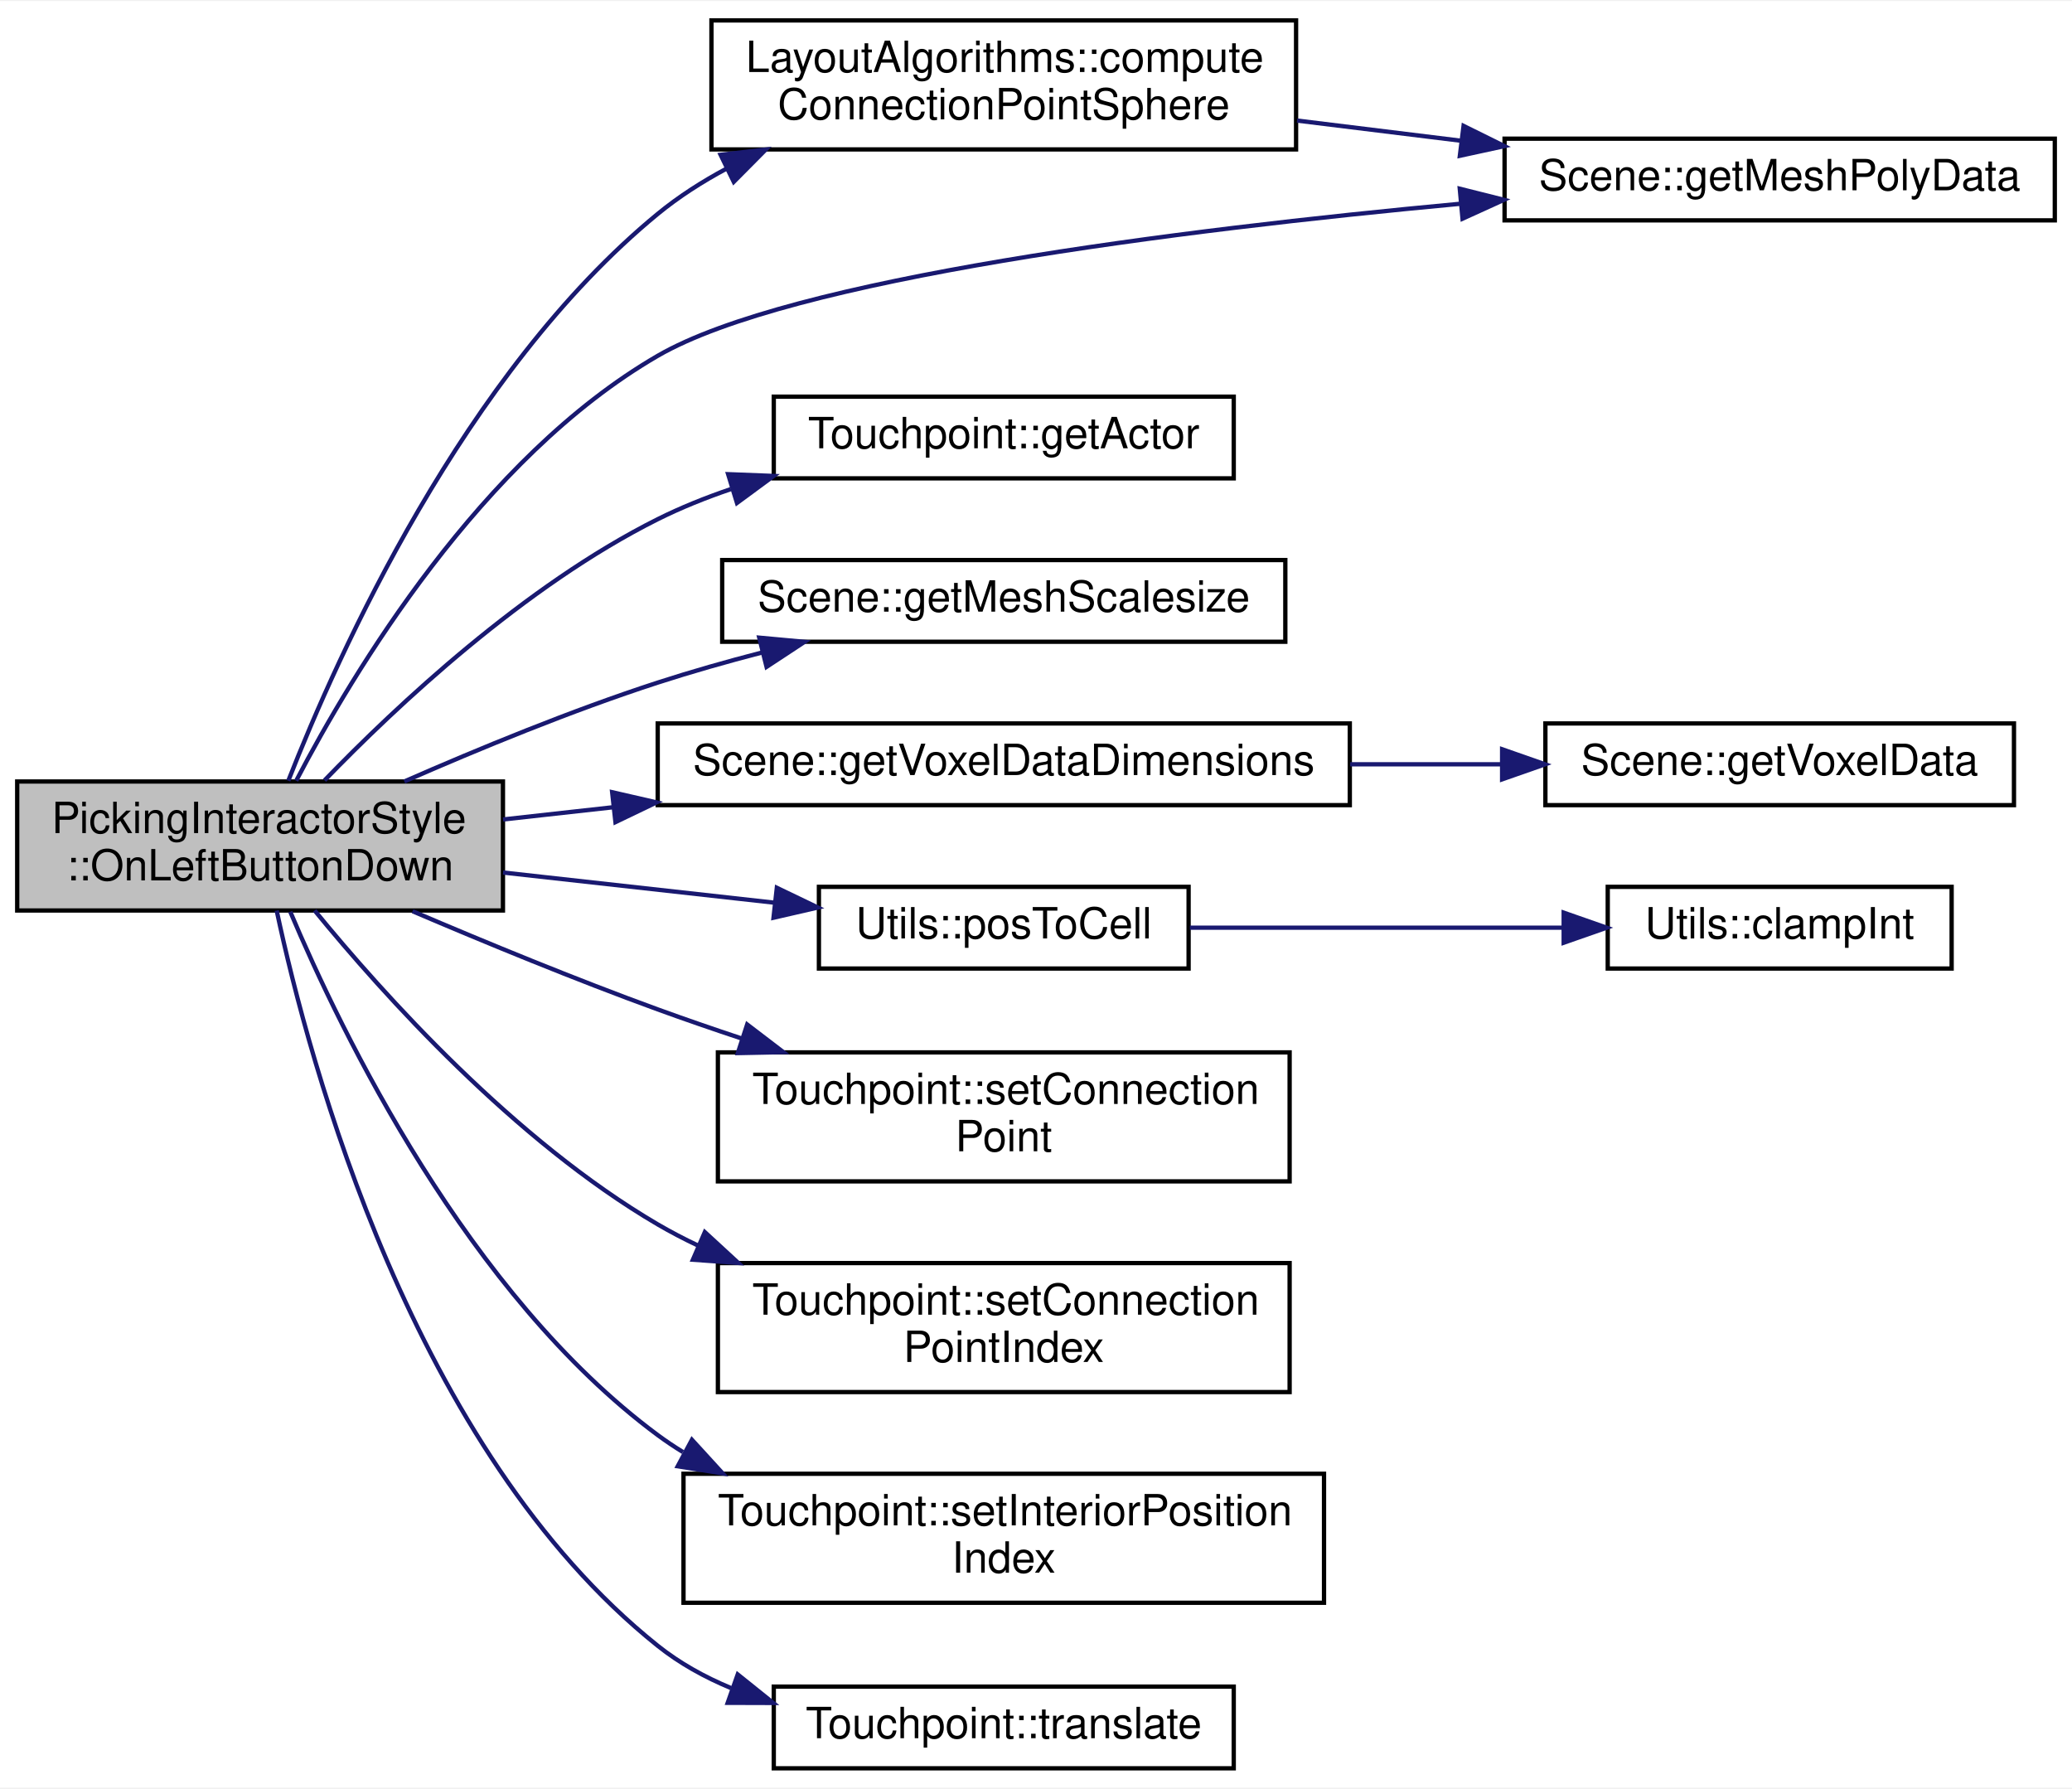
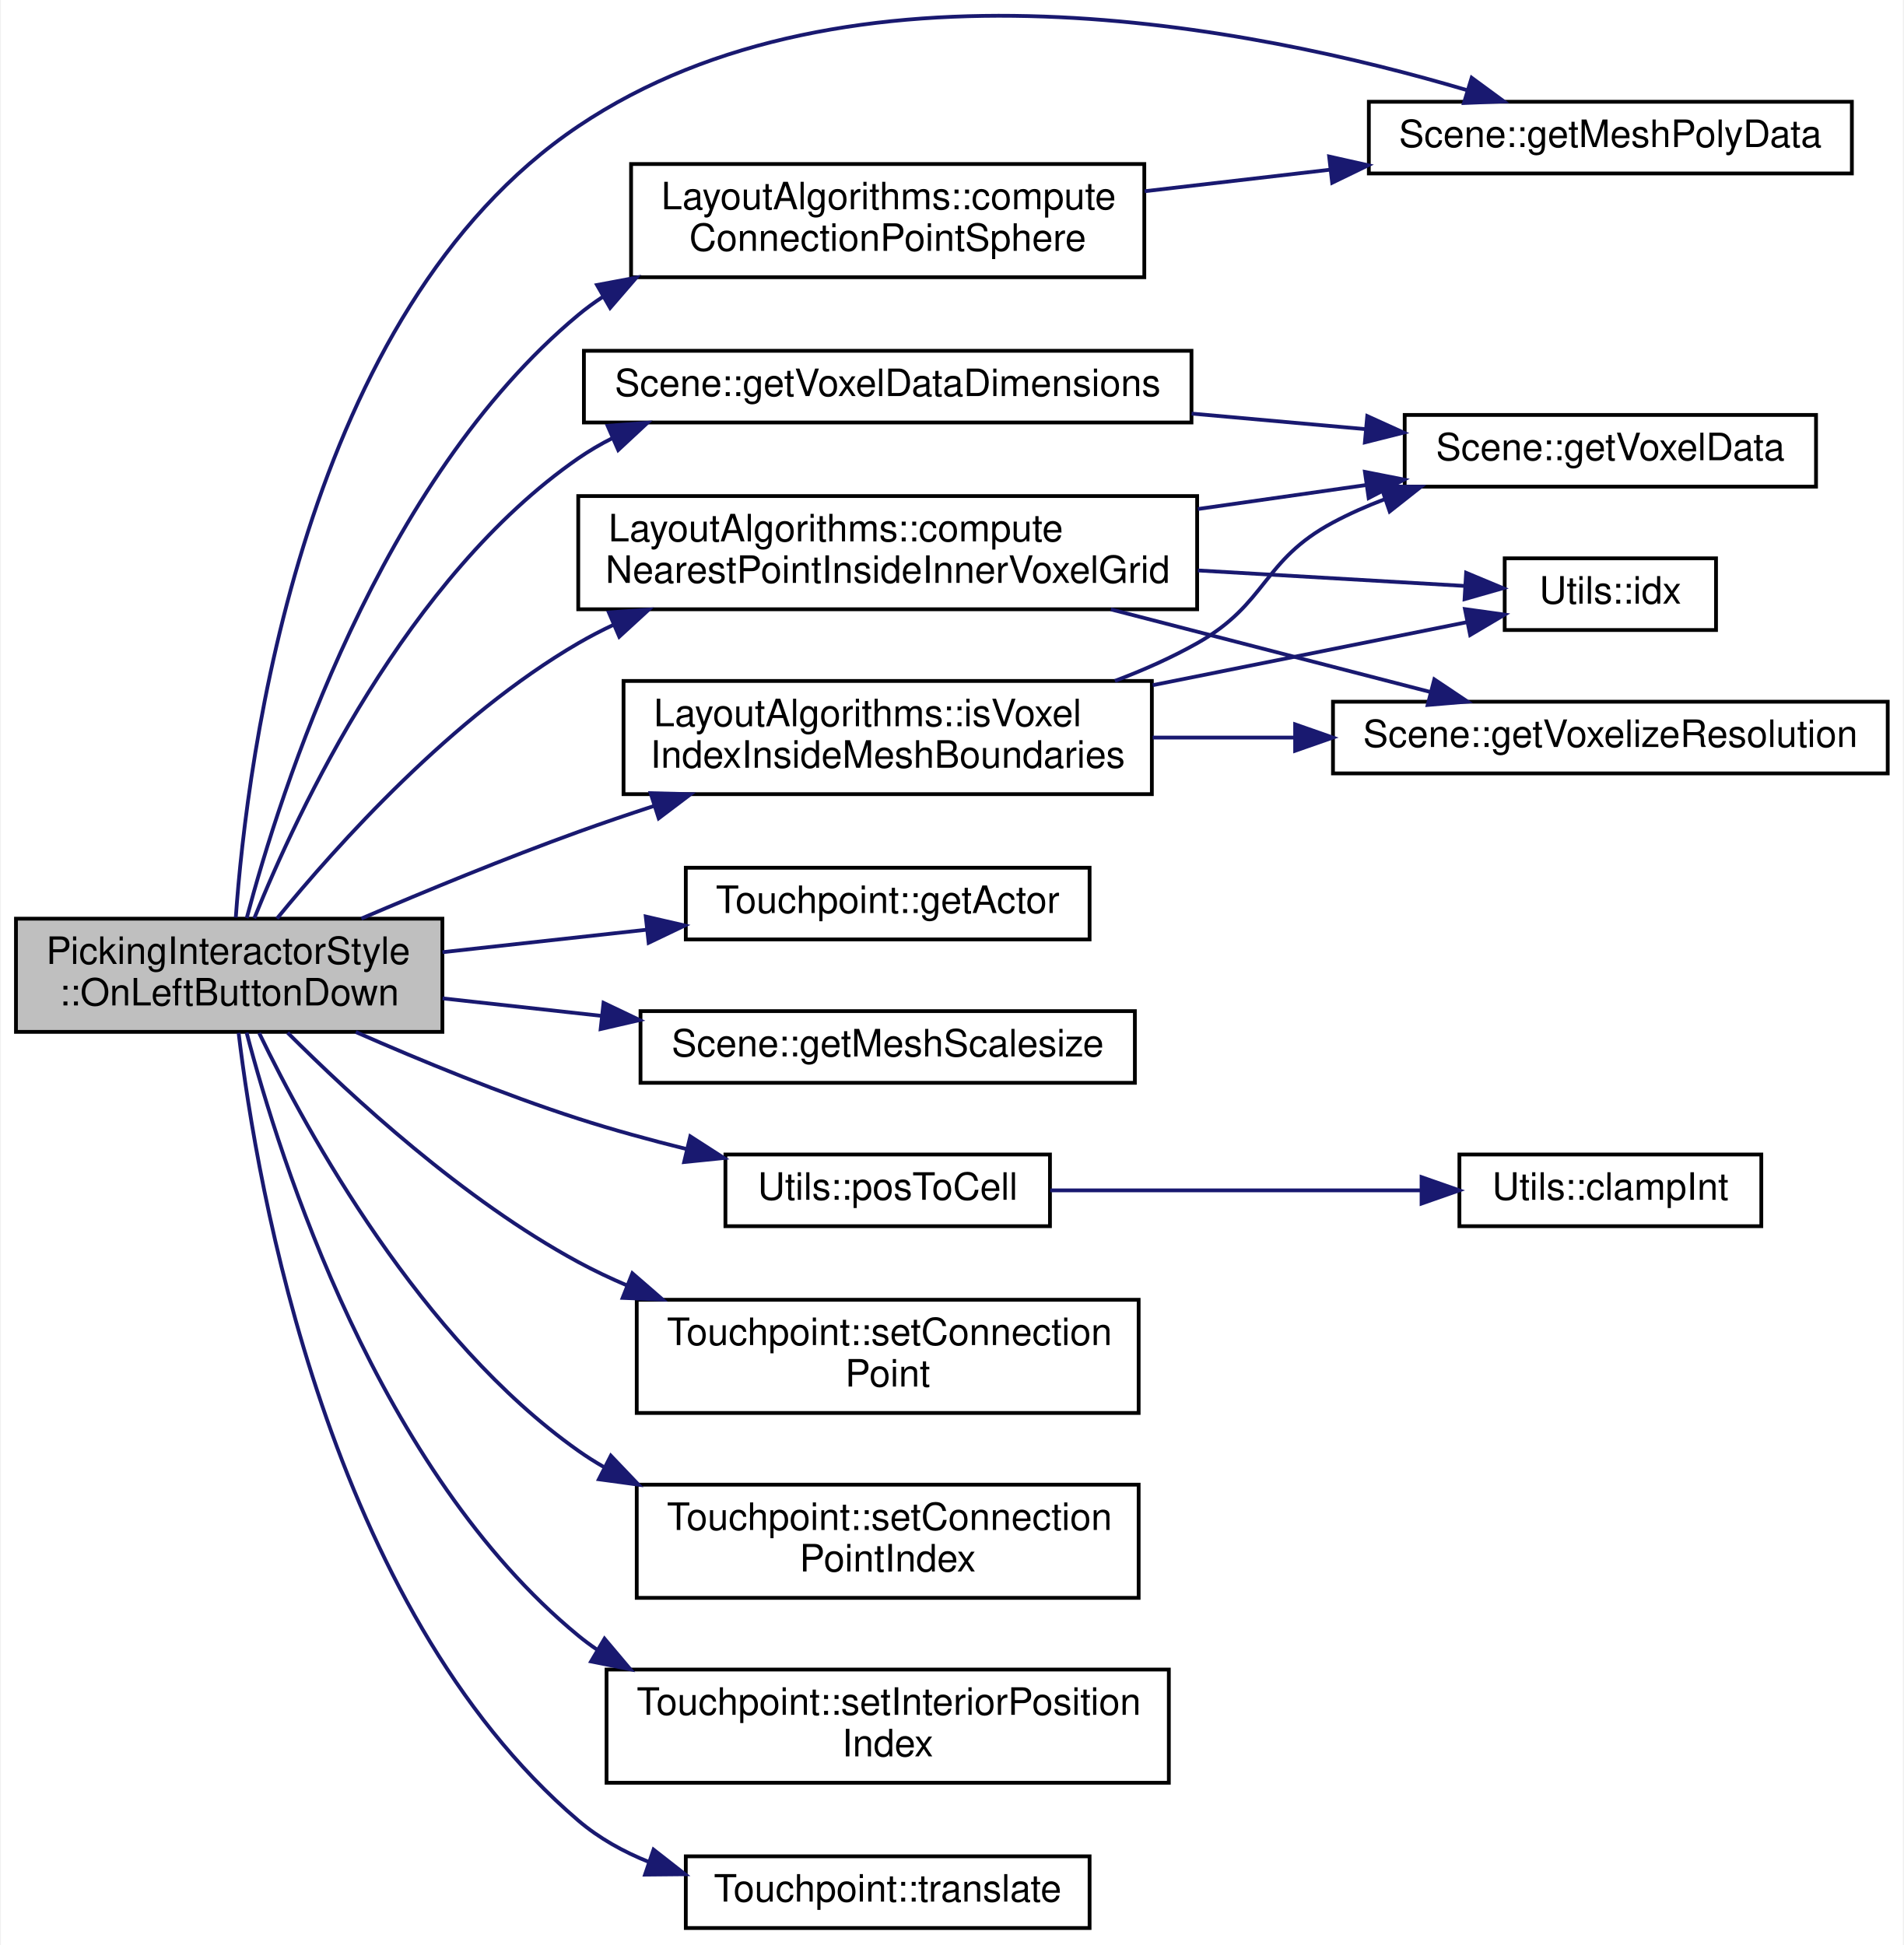
- <svg xmlns="http://www.w3.org/2000/svg" xmlns:xlink="http://www.w3.org/1999/xlink" width="482pt" height="416pt" viewBox="0.00 0.00 482.00 415.50">
-   <g id="graph0" class="graph" transform="scale(1 1) rotate(0) translate(4 411.5)">
-     <polygon fill="white" stroke="transparent" points="-4,4 -4,-411.5 478,-411.5 478,4 -4,4" />
+ <svg xmlns="http://www.w3.org/2000/svg" xmlns:xlink="http://www.w3.org/1999/xlink" width="504pt" height="515pt" viewBox="0.00 0.00 504.00 515.47">
+   <g id="graph0" class="graph" transform="scale(1 1) rotate(0) translate(4 511.47)">
+     <polygon fill="white" stroke="transparent" points="-4,4 -4,-511.47 500,-511.47 500,4 -4,4" />
    <g id="node1" class="node">
      <g id="a_node1">
        <a xlink:title="Overloaded method, invoked when left mouse button is pressed.">
-           <polygon fill="#bfbfbf" stroke="black" points="0,-200 0,-230 113,-230 113,-200 0,-200" />
-           <text text-anchor="start" x="8" y="-218" font-family="Helvetica,sans-Serif" font-size="10.00">PickingInteractorStyle</text>
-           <text text-anchor="middle" x="56.5" y="-207" font-family="Helvetica,sans-Serif" font-size="10.00">::OnLeftButtonDown</text>
+           <polygon fill="#bfbfbf" stroke="black" points="0,-238 0,-268 113,-268 113,-238 0,-238" />
+           <text text-anchor="start" x="8" y="-256" font-family="Helvetica,sans-Serif" font-size="10.00">PickingInteractorStyle</text>
+           <text text-anchor="middle" x="56.5" y="-245" font-family="Helvetica,sans-Serif" font-size="10.00">::OnLeftButtonDown</text>
        </a>
      </g>
    </g>
    <g id="node2" class="node">
      <g id="a_node2">
        <a xlink:href="../../d9/d4f/namespace_layout_algorithms.html#ad165a81c391eaa466ebce1da720ee6b5" target="_top" xlink:title="Computes a wiring entry point in world coordinates for a sphere shaped touchpoint geometry.">
-           <polygon fill="white" stroke="black" points="161.5,-377 161.5,-407 297.5,-407 297.5,-377 161.5,-377" />
-           <text text-anchor="start" x="169.5" y="-395" font-family="Helvetica,sans-Serif" font-size="10.00">LayoutAlgorithms::compute</text>
-           <text text-anchor="middle" x="229.5" y="-384" font-family="Helvetica,sans-Serif" font-size="10.00">ConnectionPointSphere</text>
+           <polygon fill="white" stroke="black" points="163,-438 163,-468 299,-468 299,-438 163,-438" />
+           <text text-anchor="start" x="171" y="-456" font-family="Helvetica,sans-Serif" font-size="10.00">LayoutAlgorithms::compute</text>
+           <text text-anchor="middle" x="231" y="-445" font-family="Helvetica,sans-Serif" font-size="10.00">ConnectionPointSphere</text>
        </a>
      </g>
    </g>
    <g id="edge1" class="edge">
-       <path fill="none" stroke="midnightblue" d="M63.07,-230.18C74.62,-259.66 103.93,-324.99 149,-362 153.86,-365.99 159.31,-369.49 165.02,-372.54" />
-       <polygon fill="midnightblue" stroke="midnightblue" points="163.63,-375.75 174.15,-376.98 166.69,-369.46 163.63,-375.75" />
+       <path fill="none" stroke="midnightblue" d="M61.15,-268.16C70.1,-302 96.3,-384.13 149,-428 151.03,-429.69 153.17,-431.26 155.4,-432.73" />
+       <polygon fill="midnightblue" stroke="midnightblue" points="153.97,-435.94 164.38,-437.89 157.45,-429.87 153.97,-435.94" />
    </g>
    <g id="node3" class="node">
      <g id="a_node3">
        <a xlink:href="../../d6/db5/class_scene.html#accf5c16477aba3397a083ded76f2c5f5" target="_top" xlink:title="Return the geometric data (vtkPolyData) of the mesh.">
-           <polygon fill="white" stroke="black" points="346,-360.5 346,-379.5 474,-379.5 474,-360.5 346,-360.5" />
-           <text text-anchor="middle" x="410" y="-367.5" font-family="Helvetica,sans-Serif" font-size="10.00">Scene::getMeshPolyData</text>
-         </a>
-       </g>
-     </g>
-     <g id="edge4" class="edge">
-       <path fill="none" stroke="midnightblue" d="M64.91,-230.19C78.05,-255.34 107.94,-305.2 149,-329 179.91,-346.92 270.08,-358.25 335.57,-364.35" />
-       <polygon fill="midnightblue" stroke="midnightblue" points="335.58,-367.86 345.86,-365.28 336.22,-360.89 335.58,-367.86" />
+           <polygon fill="white" stroke="black" points="358.5,-465.5 358.5,-484.5 486.5,-484.5 486.5,-465.5 358.5,-465.5" />
+           <text text-anchor="middle" x="422.5" y="-472.5" font-family="Helvetica,sans-Serif" font-size="10.00">Scene::getMeshPolyData</text>
+         </a>
+       </g>
+     </g>
+     <g id="edge8" class="edge">
+       <path fill="none" stroke="midnightblue" d="M58.25,-268.29C61.23,-310.54 76.05,-428.92 149,-478 220.5,-526.11 328.22,-504.24 384.41,-487.61" />
+       <polygon fill="midnightblue" stroke="midnightblue" points="385.75,-490.86 394.29,-484.59 383.7,-484.17 385.75,-490.86" />
    </g>
    <g id="node4" class="node">
      <g id="a_node4">
+         <a xlink:href="../../d9/d4f/namespace_layout_algorithms.html#a548f7aef3389c05aa79965eabf21a022" target="_top" xlink:title="Computes the nearest voxel index to a given index point which is inside of the mesh boundaries.">
+           <polygon fill="white" stroke="black" points="149,-350 149,-380 313,-380 313,-350 149,-350" />
+           <text text-anchor="start" x="157" y="-368" font-family="Helvetica,sans-Serif" font-size="10.00">LayoutAlgorithms::compute</text>
+           <text text-anchor="middle" x="231" y="-357" font-family="Helvetica,sans-Serif" font-size="10.00">NearestPointInsideInnerVoxelGrid</text>
+         </a>
+       </g>
+     </g>
+     <g id="edge3" class="edge">
+       <path fill="none" stroke="midnightblue" d="M69.17,-268.03C85.15,-287.6 115.66,-321.6 149,-341 152.01,-342.75 155.15,-344.38 158.38,-345.9" />
+       <polygon fill="midnightblue" stroke="midnightblue" points="157.11,-349.16 167.68,-349.9 159.87,-342.73 157.11,-349.16" />
+     </g>
+     <g id="node8" class="node">
+       <g id="a_node8">
        <a xlink:href="../../d9/d58/class_touchpoint.html#a85820150b53ece4c635f7ca5ed189afa" target="_top" xlink:title="Return the graphical representation (vtkActor) of the touchpoint.">
-           <polygon fill="white" stroke="black" points="176,-300.5 176,-319.5 283,-319.5 283,-300.5 176,-300.5" />
-           <text text-anchor="middle" x="229.5" y="-307.5" font-family="Helvetica,sans-Serif" font-size="10.00">Touchpoint::getActor</text>
-         </a>
-       </g>
-     </g>
-     <g id="edge3" class="edge">
-       <path fill="none" stroke="midnightblue" d="M71.5,-230.27C88.26,-247.6 117.97,-275.48 149,-291 154.37,-293.68 160.13,-296 166.01,-298" />
-       <polygon fill="midnightblue" stroke="midnightblue" points="165.38,-301.47 175.97,-301.06 167.44,-294.78 165.38,-301.47" />
+           <polygon fill="white" stroke="black" points="177.5,-262.5 177.5,-281.5 284.5,-281.5 284.5,-262.5 177.5,-262.5" />
+           <text text-anchor="middle" x="231" y="-269.5" font-family="Helvetica,sans-Serif" font-size="10.00">Touchpoint::getActor</text>
+         </a>
+       </g>
+     </g>
+     <g id="edge7" class="edge">
+       <path fill="none" stroke="midnightblue" d="M113.03,-259.12C130.24,-261.01 149.32,-263.11 167,-265.06" />
+       <polygon fill="midnightblue" stroke="midnightblue" points="166.89,-268.57 177.22,-266.19 167.66,-261.61 166.89,-268.57" />
+     </g>
+     <g id="node9" class="node">
+       <g id="a_node9">
+         <a xlink:href="../../d6/db5/class_scene.html#a9c15511eba6900e36681315c7e5911c5" target="_top" xlink:title="Return the scaled size of the mesh (in mm)">
+           <polygon fill="white" stroke="black" points="165.5,-224.5 165.5,-243.5 296.5,-243.5 296.5,-224.5 165.5,-224.5" />
+           <text text-anchor="middle" x="231" y="-231.5" font-family="Helvetica,sans-Serif" font-size="10.00">Scene::getMeshScalesize</text>
+         </a>
+       </g>
+     </g>
+     <g id="edge9" class="edge">
+       <path fill="none" stroke="midnightblue" d="M113.03,-246.88C126.42,-245.41 140.95,-243.81 155.07,-242.25" />
+       <polygon fill="midnightblue" stroke="midnightblue" points="155.7,-245.7 165.26,-241.13 154.94,-238.75 155.7,-245.7" />
+     </g>
+     <g id="node10" class="node">
+       <g id="a_node10">
+         <a xlink:href="../../d6/db5/class_scene.html#af78767d0af348d25ddf80ef8cfe1f67a" target="_top" xlink:title="Return dimensions of the voxel data.">
+           <polygon fill="white" stroke="black" points="150.5,-399.5 150.5,-418.5 311.5,-418.5 311.5,-399.5 150.5,-399.5" />
+           <text text-anchor="middle" x="231" y="-406.5" font-family="Helvetica,sans-Serif" font-size="10.00">Scene::getVoxelDataDimensions</text>
+         </a>
+       </g>
+     </g>
+     <g id="edge10" class="edge">
+       <path fill="none" stroke="midnightblue" d="M63.15,-268.09C74.67,-296.65 103.63,-358.55 149,-390 151.88,-391.99 154.93,-393.78 158.11,-395.38" />
+       <polygon fill="midnightblue" stroke="midnightblue" points="156.78,-398.62 167.34,-399.42 159.59,-392.21 156.78,-398.62" />
+     </g>
+     <g id="node11" class="node">
+       <g id="a_node11">
+         <a xlink:href="../../d9/d4f/namespace_layout_algorithms.html#ae4a370e6ad78fdf1fa1d775a135339ee" target="_top" xlink:title="Checks if a given index point is part of the voxels which lie inside the meshs boundaries.">
+           <polygon fill="white" stroke="black" points="161,-301 161,-331 301,-331 301,-301 161,-301" />
+           <text text-anchor="start" x="169" y="-319" font-family="Helvetica,sans-Serif" font-size="10.00">LayoutAlgorithms::isVoxel</text>
+           <text text-anchor="middle" x="231" y="-308" font-family="Helvetica,sans-Serif" font-size="10.00">IndexInsideMeshBoundaries</text>
+         </a>
+       </g>
+     </g>
+     <g id="edge12" class="edge">
+       <path fill="none" stroke="midnightblue" d="M91.53,-268.03C108.62,-275.35 129.75,-284.05 149,-291 155.42,-293.32 162.17,-295.61 168.92,-297.82" />
+       <polygon fill="midnightblue" stroke="midnightblue" points="168.18,-301.26 178.77,-300.99 170.32,-294.6 168.18,-301.26" />
+     </g>
+     <g id="node12" class="node">
+       <g id="a_node12">
+         <a xlink:href="../../d1/d7c/namespace_utils.html#a4b6c4a605143b128db1c74f39d0277ef" target="_top" xlink:title="Compute voxel grid integer index equivalent from world coordinate.">
+           <polygon fill="white" stroke="black" points="188,-186.5 188,-205.5 274,-205.5 274,-186.5 188,-186.5" />
+           <text text-anchor="middle" x="231" y="-193.5" font-family="Helvetica,sans-Serif" font-size="10.00">Utils::posToCell</text>
+         </a>
+       </g>
+     </g>
+     <g id="edge16" class="edge">
+       <path fill="none" stroke="midnightblue" d="M90.05,-237.96C107.31,-230.37 129.03,-221.44 149,-215 158.18,-212.04 168.09,-209.33 177.71,-206.94" />
+       <polygon fill="midnightblue" stroke="midnightblue" points="178.69,-210.31 187.6,-204.57 177.06,-203.5 178.69,-210.31" />
+     </g>
+     <g id="node14" class="node">
+       <g id="a_node14">
+         <a xlink:href="../../d9/d58/class_touchpoint.html#a862c860cb3a0062311ead13141a78e0b" target="_top" xlink:title="Set outside wiring entry point (world coordinates)">
+           <polygon fill="white" stroke="black" points="164.5,-137 164.5,-167 297.5,-167 297.5,-137 164.5,-137" />
+           <text text-anchor="start" x="172.5" y="-155" font-family="Helvetica,sans-Serif" font-size="10.00">Touchpoint::setConnection</text>
+           <text text-anchor="middle" x="231" y="-144" font-family="Helvetica,sans-Serif" font-size="10.00">Point</text>
+         </a>
+       </g>
+     </g>
+     <g id="edge18" class="edge">
+       <path fill="none" stroke="midnightblue" d="M71.99,-237.78C88.98,-220.76 118.67,-193.42 149,-177 153.15,-174.75 157.53,-172.68 162.02,-170.76" />
+       <polygon fill="midnightblue" stroke="midnightblue" points="163.34,-174.01 171.35,-167.06 160.76,-167.5 163.34,-174.01" />
+     </g>
+     <g id="node15" class="node">
+       <g id="a_node15">
+         <a xlink:href="../../d9/d58/class_touchpoint.html#a40917c4b1d9899aa738703aa9df619f4" target="_top" xlink:title="Set outside wiring entry point (grid coordinates)">
+           <polygon fill="white" stroke="black" points="164.5,-88 164.5,-118 297.5,-118 297.5,-88 164.5,-88" />
+           <text text-anchor="start" x="172.5" y="-106" font-family="Helvetica,sans-Serif" font-size="10.00">Touchpoint::setConnection</text>
+           <text text-anchor="middle" x="231" y="-95" font-family="Helvetica,sans-Serif" font-size="10.00">PointIndex</text>
+         </a>
+       </g>
+     </g>
+     <g id="edge19" class="edge">
+       <path fill="none" stroke="midnightblue" d="M64.45,-237.69C77.29,-211.12 107.28,-156.5 149,-127 151.15,-125.48 153.39,-124.06 155.71,-122.72" />
+       <polygon fill="midnightblue" stroke="midnightblue" points="157.64,-125.67 164.96,-118 154.46,-119.43 157.64,-125.67" />
+     </g>
+     <g id="node16" class="node">
+       <g id="a_node16">
+         <a xlink:href="../../d9/d58/class_touchpoint.html#afc37b6344a58531545ac5a55cd11e993" target="_top" xlink:title="Set the interior wiring connection position (grid coordinates)">
+           <polygon fill="white" stroke="black" points="156.5,-39 156.5,-69 305.5,-69 305.5,-39 156.5,-39" />
+           <text text-anchor="start" x="164.5" y="-57" font-family="Helvetica,sans-Serif" font-size="10.00">Touchpoint::setInteriorPosition</text>
+           <text text-anchor="middle" x="231" y="-46" font-family="Helvetica,sans-Serif" font-size="10.00">Index</text>
+         </a>
+       </g>
+     </g>
+     <g id="edge20" class="edge">
+       <path fill="none" stroke="midnightblue" d="M61.12,-237.8C69.99,-203.87 96.05,-121.57 149,-78 150.57,-76.71 152.21,-75.48 153.91,-74.33" />
+       <polygon fill="midnightblue" stroke="midnightblue" points="155.96,-77.18 162.79,-69.07 152.4,-71.15 155.96,-77.18" />
+     </g>
+     <g id="node17" class="node">
+       <g id="a_node17">
+         <a xlink:href="../../d9/d58/class_touchpoint.html#a7c20c3ec7d08db873bdb3152f4c37f34" target="_top" xlink:title="Translate touchpoint position by given vector.">
+           <polygon fill="white" stroke="black" points="177.5,-0.5 177.5,-19.5 284.5,-19.5 284.5,-0.5 177.5,-0.5" />
+           <text text-anchor="middle" x="231" y="-7.5" font-family="Helvetica,sans-Serif" font-size="10.00">Touchpoint::translate</text>
+         </a>
+       </g>
+     </g>
+     <g id="edge21" class="edge">
+       <path fill="none" stroke="midnightblue" d="M59,-237.73C63.86,-197.07 82.87,-85.46 149,-29 154.51,-24.29 160.98,-20.7 167.81,-17.97" />
+       <polygon fill="midnightblue" stroke="midnightblue" points="168.95,-21.28 177.3,-14.75 166.7,-14.65 168.95,-21.28" />
+     </g>
+     <g id="edge2" class="edge">
+       <path fill="none" stroke="midnightblue" d="M299.08,-460.79C315.04,-462.64 332.14,-464.63 348.36,-466.51" />
+       <polygon fill="midnightblue" stroke="midnightblue" points="347.98,-469.99 358.32,-467.67 348.79,-463.04 347.98,-469.99" />
    </g>
    <g id="node5" class="node">
      <g id="a_node5">
-         <a xlink:href="../../d6/db5/class_scene.html#a9c15511eba6900e36681315c7e5911c5" target="_top" xlink:title="Return the scaled size of the mesh (in mm)">
-           <polygon fill="white" stroke="black" points="164,-262.5 164,-281.5 295,-281.5 295,-262.5 164,-262.5" />
-           <text text-anchor="middle" x="229.5" y="-269.5" font-family="Helvetica,sans-Serif" font-size="10.00">Scene::getMeshScalesize</text>
-         </a>
-       </g>
-     </g>
-     <g id="edge5" class="edge">
-       <path fill="none" stroke="midnightblue" d="M90.06,-230.01C107.33,-237.58 129.04,-246.52 149,-253 156.77,-255.52 165.07,-257.88 173.26,-260" />
-       <polygon fill="midnightblue" stroke="midnightblue" points="172.62,-263.45 183.17,-262.48 174.32,-256.66 172.62,-263.45" />
+         <a xlink:href="../../d6/db5/class_scene.html#a7e5ee53ea01ef113afaaf4b7c10accf3" target="_top" xlink:title="Return the voxel grid image data.">
+           <polygon fill="white" stroke="black" points="368,-382.5 368,-401.5 477,-401.5 477,-382.5 368,-382.5" />
+           <text text-anchor="middle" x="422.5" y="-389.5" font-family="Helvetica,sans-Serif" font-size="10.00">Scene::getVoxelData</text>
+         </a>
+       </g>
+     </g>
+     <g id="edge4" class="edge">
+       <path fill="none" stroke="midnightblue" d="M313.19,-376.57C328.06,-378.69 343.39,-380.87 357.67,-382.91" />
+       <polygon fill="midnightblue" stroke="midnightblue" points="357.46,-386.41 367.86,-384.36 358.45,-379.48 357.46,-386.41" />
    </g>
    <g id="node6" class="node">
      <g id="a_node6">
-         <a xlink:href="../../d6/db5/class_scene.html#af78767d0af348d25ddf80ef8cfe1f67a" target="_top" xlink:title="Return dimensions of the voxel data.">
-           <polygon fill="white" stroke="black" points="149,-224.5 149,-243.5 310,-243.5 310,-224.5 149,-224.5" />
-           <text text-anchor="middle" x="229.5" y="-231.5" font-family="Helvetica,sans-Serif" font-size="10.00">Scene::getVoxelDataDimensions</text>
+         <a xlink:href="../../d6/db5/class_scene.html#a5a6d3fda8f75cf2aa8b19d7fd7f3c355" target="_top" xlink:title="Return the voxelization resolution.">
+           <polygon fill="white" stroke="black" points="349,-306.5 349,-325.5 496,-325.5 496,-306.5 349,-306.5" />
+           <text text-anchor="middle" x="422.5" y="-313.5" font-family="Helvetica,sans-Serif" font-size="10.00">Scene::getVoxelizeResolution</text>
+         </a>
+       </g>
+     </g>
+     <g id="edge5" class="edge">
+       <path fill="none" stroke="midnightblue" d="M290.14,-349.97C317.33,-342.94 349.26,-334.68 374.83,-328.07" />
+       <polygon fill="midnightblue" stroke="midnightblue" points="375.85,-331.42 384.65,-325.53 374.09,-324.64 375.85,-331.42" />
+     </g>
+     <g id="node7" class="node">
+       <g id="a_node7">
+         <a xlink:href="../../d1/d7c/namespace_utils.html#a606fb1eb5072ca20f56293fa71bd8578" target="_top" xlink:title="Compute 1D linearized index from 3D-coodinate index.">
+           <polygon fill="white" stroke="black" points="394.5,-344.5 394.5,-363.5 450.5,-363.5 450.5,-344.5 394.5,-344.5" />
+           <text text-anchor="middle" x="422.5" y="-351.5" font-family="Helvetica,sans-Serif" font-size="10.00">Utils::idx</text>
        </a>
      </g>
    </g>
    <g id="edge6" class="edge">
-       <path fill="none" stroke="midnightblue" d="M113.02,-221.17C121.22,-222.08 129.84,-223.04 138.53,-224" />
-       <polygon fill="midnightblue" stroke="midnightblue" points="138.4,-227.51 148.73,-225.14 139.17,-220.55 138.4,-227.51" />
-     </g>
-     <g id="node8" class="node">
-       <g id="a_node8">
-         <a xlink:href="../../d1/d7c/namespace_utils.html#a4b6c4a605143b128db1c74f39d0277ef" target="_top" xlink:title="Compute voxel grid integer index equivalent from world coordinate.">
-           <polygon fill="white" stroke="black" points="186.5,-186.5 186.5,-205.5 272.5,-205.5 272.5,-186.5 186.5,-186.5" />
-           <text text-anchor="middle" x="229.5" y="-193.5" font-family="Helvetica,sans-Serif" font-size="10.00">Utils::posToCell</text>
-         </a>
-       </g>
-     </g>
-     <g id="edge8" class="edge">
-       <path fill="none" stroke="midnightblue" d="M113.02,-208.83C133.28,-206.58 156.12,-204.04 176.1,-201.82" />
-       <polygon fill="midnightblue" stroke="midnightblue" points="176.71,-205.28 186.26,-200.69 175.94,-198.32 176.71,-205.28" />
-     </g>
-     <g id="node10" class="node">
-       <g id="a_node10">
-         <a xlink:href="../../d9/d58/class_touchpoint.html#a862c860cb3a0062311ead13141a78e0b" target="_top" xlink:title="Set outside wiring entry point (world coordinates)">
-           <polygon fill="white" stroke="black" points="163,-137 163,-167 296,-167 296,-137 163,-137" />
-           <text text-anchor="start" x="171" y="-155" font-family="Helvetica,sans-Serif" font-size="10.00">Touchpoint::setConnection</text>
-           <text text-anchor="middle" x="229.5" y="-144" font-family="Helvetica,sans-Serif" font-size="10.00">Point</text>
-         </a>
-       </g>
-     </g>
-     <g id="edge10" class="edge">
-       <path fill="none" stroke="midnightblue" d="M91.97,-199.83C109,-192.56 129.93,-183.94 149,-177 155.3,-174.71 161.93,-172.42 168.56,-170.22" />
-       <polygon fill="midnightblue" stroke="midnightblue" points="169.81,-173.49 178.23,-167.06 167.64,-166.84 169.81,-173.49" />
-     </g>
-     <g id="node11" class="node">
-       <g id="a_node11">
-         <a xlink:href="../../d9/d58/class_touchpoint.html#a40917c4b1d9899aa738703aa9df619f4" target="_top" xlink:title="Set outside wiring entry point (grid coordinates)">
-           <polygon fill="white" stroke="black" points="163,-88 163,-118 296,-118 296,-88 163,-88" />
-           <text text-anchor="start" x="171" y="-106" font-family="Helvetica,sans-Serif" font-size="10.00">Touchpoint::setConnection</text>
-           <text text-anchor="middle" x="229.5" y="-95" font-family="Helvetica,sans-Serif" font-size="10.00">PointIndex</text>
-         </a>
-       </g>
+       <path fill="none" stroke="midnightblue" d="M313.19,-360.29C337.83,-358.86 363.71,-357.35 384,-356.18" />
+       <polygon fill="midnightblue" stroke="midnightblue" points="384.28,-359.67 394.06,-355.59 383.87,-352.68 384.28,-359.67" />
    </g>
    <g id="edge11" class="edge">
-       <path fill="none" stroke="midnightblue" d="M69.19,-200C85.18,-180.45 115.71,-146.48 149,-127 152.02,-125.24 155.17,-123.59 158.42,-122.06" />
-       <polygon fill="midnightblue" stroke="midnightblue" points="159.96,-125.2 167.75,-118.03 157.18,-118.78 159.96,-125.2" />
-     </g>
-     <g id="node12" class="node">
-       <g id="a_node12">
-         <a xlink:href="../../d9/d58/class_touchpoint.html#afc37b6344a58531545ac5a55cd11e993" target="_top" xlink:title="Set the interior wiring connection position (grid coordinates)">
-           <polygon fill="white" stroke="black" points="155,-39 155,-69 304,-69 304,-39 155,-39" />
-           <text text-anchor="start" x="163" y="-57" font-family="Helvetica,sans-Serif" font-size="10.00">Touchpoint::setInteriorPosition</text>
-           <text text-anchor="middle" x="229.5" y="-46" font-family="Helvetica,sans-Serif" font-size="10.00">Index</text>
-         </a>
-       </g>
-     </g>
-     <g id="edge12" class="edge">
-       <path fill="none" stroke="midnightblue" d="M63.52,-199.72C75.47,-171.41 104.87,-110.69 149,-78 150.88,-76.61 152.85,-75.29 154.87,-74.05" />
-       <polygon fill="midnightblue" stroke="midnightblue" points="156.96,-76.91 164.11,-69.09 153.65,-70.74 156.96,-76.91" />
+       <path fill="none" stroke="midnightblue" d="M311.54,-401.86C326.93,-400.48 342.87,-399.05 357.68,-397.73" />
+       <polygon fill="midnightblue" stroke="midnightblue" points="358.08,-401.2 367.73,-396.82 357.45,-394.23 358.08,-401.2" />
+     </g>
+     <g id="edge13" class="edge">
+       <path fill="none" stroke="midnightblue" d="M291.2,-331.01C298.75,-333.86 306.2,-337.17 313,-341 331.65,-351.51 330.13,-362.9 349,-373 353.29,-375.3 357.88,-377.33 362.58,-379.12" />
+       <polygon fill="midnightblue" stroke="midnightblue" points="361.74,-382.54 372.33,-382.48 364.02,-375.92 361.74,-382.54" />
+     </g>
+     <g id="edge14" class="edge">
+       <path fill="none" stroke="midnightblue" d="M301.22,-316C313.48,-316 326.36,-316 338.95,-316" />
+       <polygon fill="midnightblue" stroke="midnightblue" points="338.97,-319.5 348.97,-316 338.97,-312.5 338.97,-319.5" />
+     </g>
+     <g id="edge15" class="edge">
+       <path fill="none" stroke="midnightblue" d="M301.22,-329.88C329.4,-335.53 360.84,-341.84 384.51,-346.58" />
+       <polygon fill="midnightblue" stroke="midnightblue" points="383.97,-350.04 394.47,-348.58 385.35,-343.18 383.97,-350.04" />
    </g>
    <g id="node13" class="node">
      <g id="a_node13">
-         <a xlink:href="../../d9/d58/class_touchpoint.html#a7c20c3ec7d08db873bdb3152f4c37f34" target="_top" xlink:title="Translate touchpoint position by given vector.">
-           <polygon fill="white" stroke="black" points="176,-0.5 176,-19.5 283,-19.5 283,-0.5 176,-0.5" />
-           <text text-anchor="middle" x="229.5" y="-7.5" font-family="Helvetica,sans-Serif" font-size="10.00">Touchpoint::translate</text>
-         </a>
-       </g>
-     </g>
-     <g id="edge13" class="edge">
-       <path fill="none" stroke="midnightblue" d="M60.36,-199.99C67.95,-164.39 92.07,-74.49 149,-29 154.09,-24.93 159.92,-21.71 166.05,-19.16" />
-       <polygon fill="midnightblue" stroke="midnightblue" points="167.61,-22.33 175.87,-15.7 165.28,-15.73 167.61,-22.33" />
-     </g>
-     <g id="edge2" class="edge">
-       <path fill="none" stroke="midnightblue" d="M297.73,-383.71C310.21,-382.18 323.3,-380.56 335.94,-379.01" />
-       <polygon fill="midnightblue" stroke="midnightblue" points="336.46,-382.47 345.96,-377.77 335.6,-375.52 336.46,-382.47" />
-     </g>
-     <g id="node7" class="node">
-       <g id="a_node7">
-         <a xlink:href="../../d6/db5/class_scene.html#a7e5ee53ea01ef113afaaf4b7c10accf3" target="_top" xlink:title="Return the voxel grid image data.">
-           <polygon fill="white" stroke="black" points="355.5,-224.5 355.5,-243.5 464.5,-243.5 464.5,-224.5 355.5,-224.5" />
-           <text text-anchor="middle" x="410" y="-231.5" font-family="Helvetica,sans-Serif" font-size="10.00">Scene::getVoxelData</text>
-         </a>
-       </g>
-     </g>
-     <g id="edge7" class="edge">
-       <path fill="none" stroke="midnightblue" d="M310.09,-234C321.84,-234 333.81,-234 345.18,-234" />
-       <polygon fill="midnightblue" stroke="midnightblue" points="345.43,-237.5 355.43,-234 345.43,-230.5 345.43,-237.5" />
-     </g>
-     <g id="node9" class="node">
-       <g id="a_node9">
        <a xlink:href="../../d1/d7c/namespace_utils.html#ac9b063fc04e0a4e5501c8ed0af96ac47" target="_top" xlink:title="Clamp integer value between min and max.">
-           <polygon fill="white" stroke="black" points="370,-186.5 370,-205.5 450,-205.5 450,-186.5 370,-186.5" />
-           <text text-anchor="middle" x="410" y="-193.5" font-family="Helvetica,sans-Serif" font-size="10.00">Utils::clampInt</text>
-         </a>
-       </g>
-     </g>
-     <g id="edge9" class="edge">
-       <path fill="none" stroke="midnightblue" d="M272.8,-196C298.86,-196 332.37,-196 359.64,-196" />
-       <polygon fill="midnightblue" stroke="midnightblue" points="359.75,-199.5 369.75,-196 359.75,-192.5 359.75,-199.5" />
+           <polygon fill="white" stroke="black" points="382.5,-186.5 382.5,-205.5 462.5,-205.5 462.5,-186.5 382.5,-186.5" />
+           <text text-anchor="middle" x="422.5" y="-193.5" font-family="Helvetica,sans-Serif" font-size="10.00">Utils::clampInt</text>
+         </a>
+       </g>
+     </g>
+     <g id="edge17" class="edge">
+       <path fill="none" stroke="midnightblue" d="M274.06,-196C303.03,-196 341.63,-196 372.07,-196" />
+       <polygon fill="midnightblue" stroke="midnightblue" points="372.47,-199.5 382.47,-196 372.47,-192.5 372.47,-199.5" />
    </g>
  </g>
</svg>
